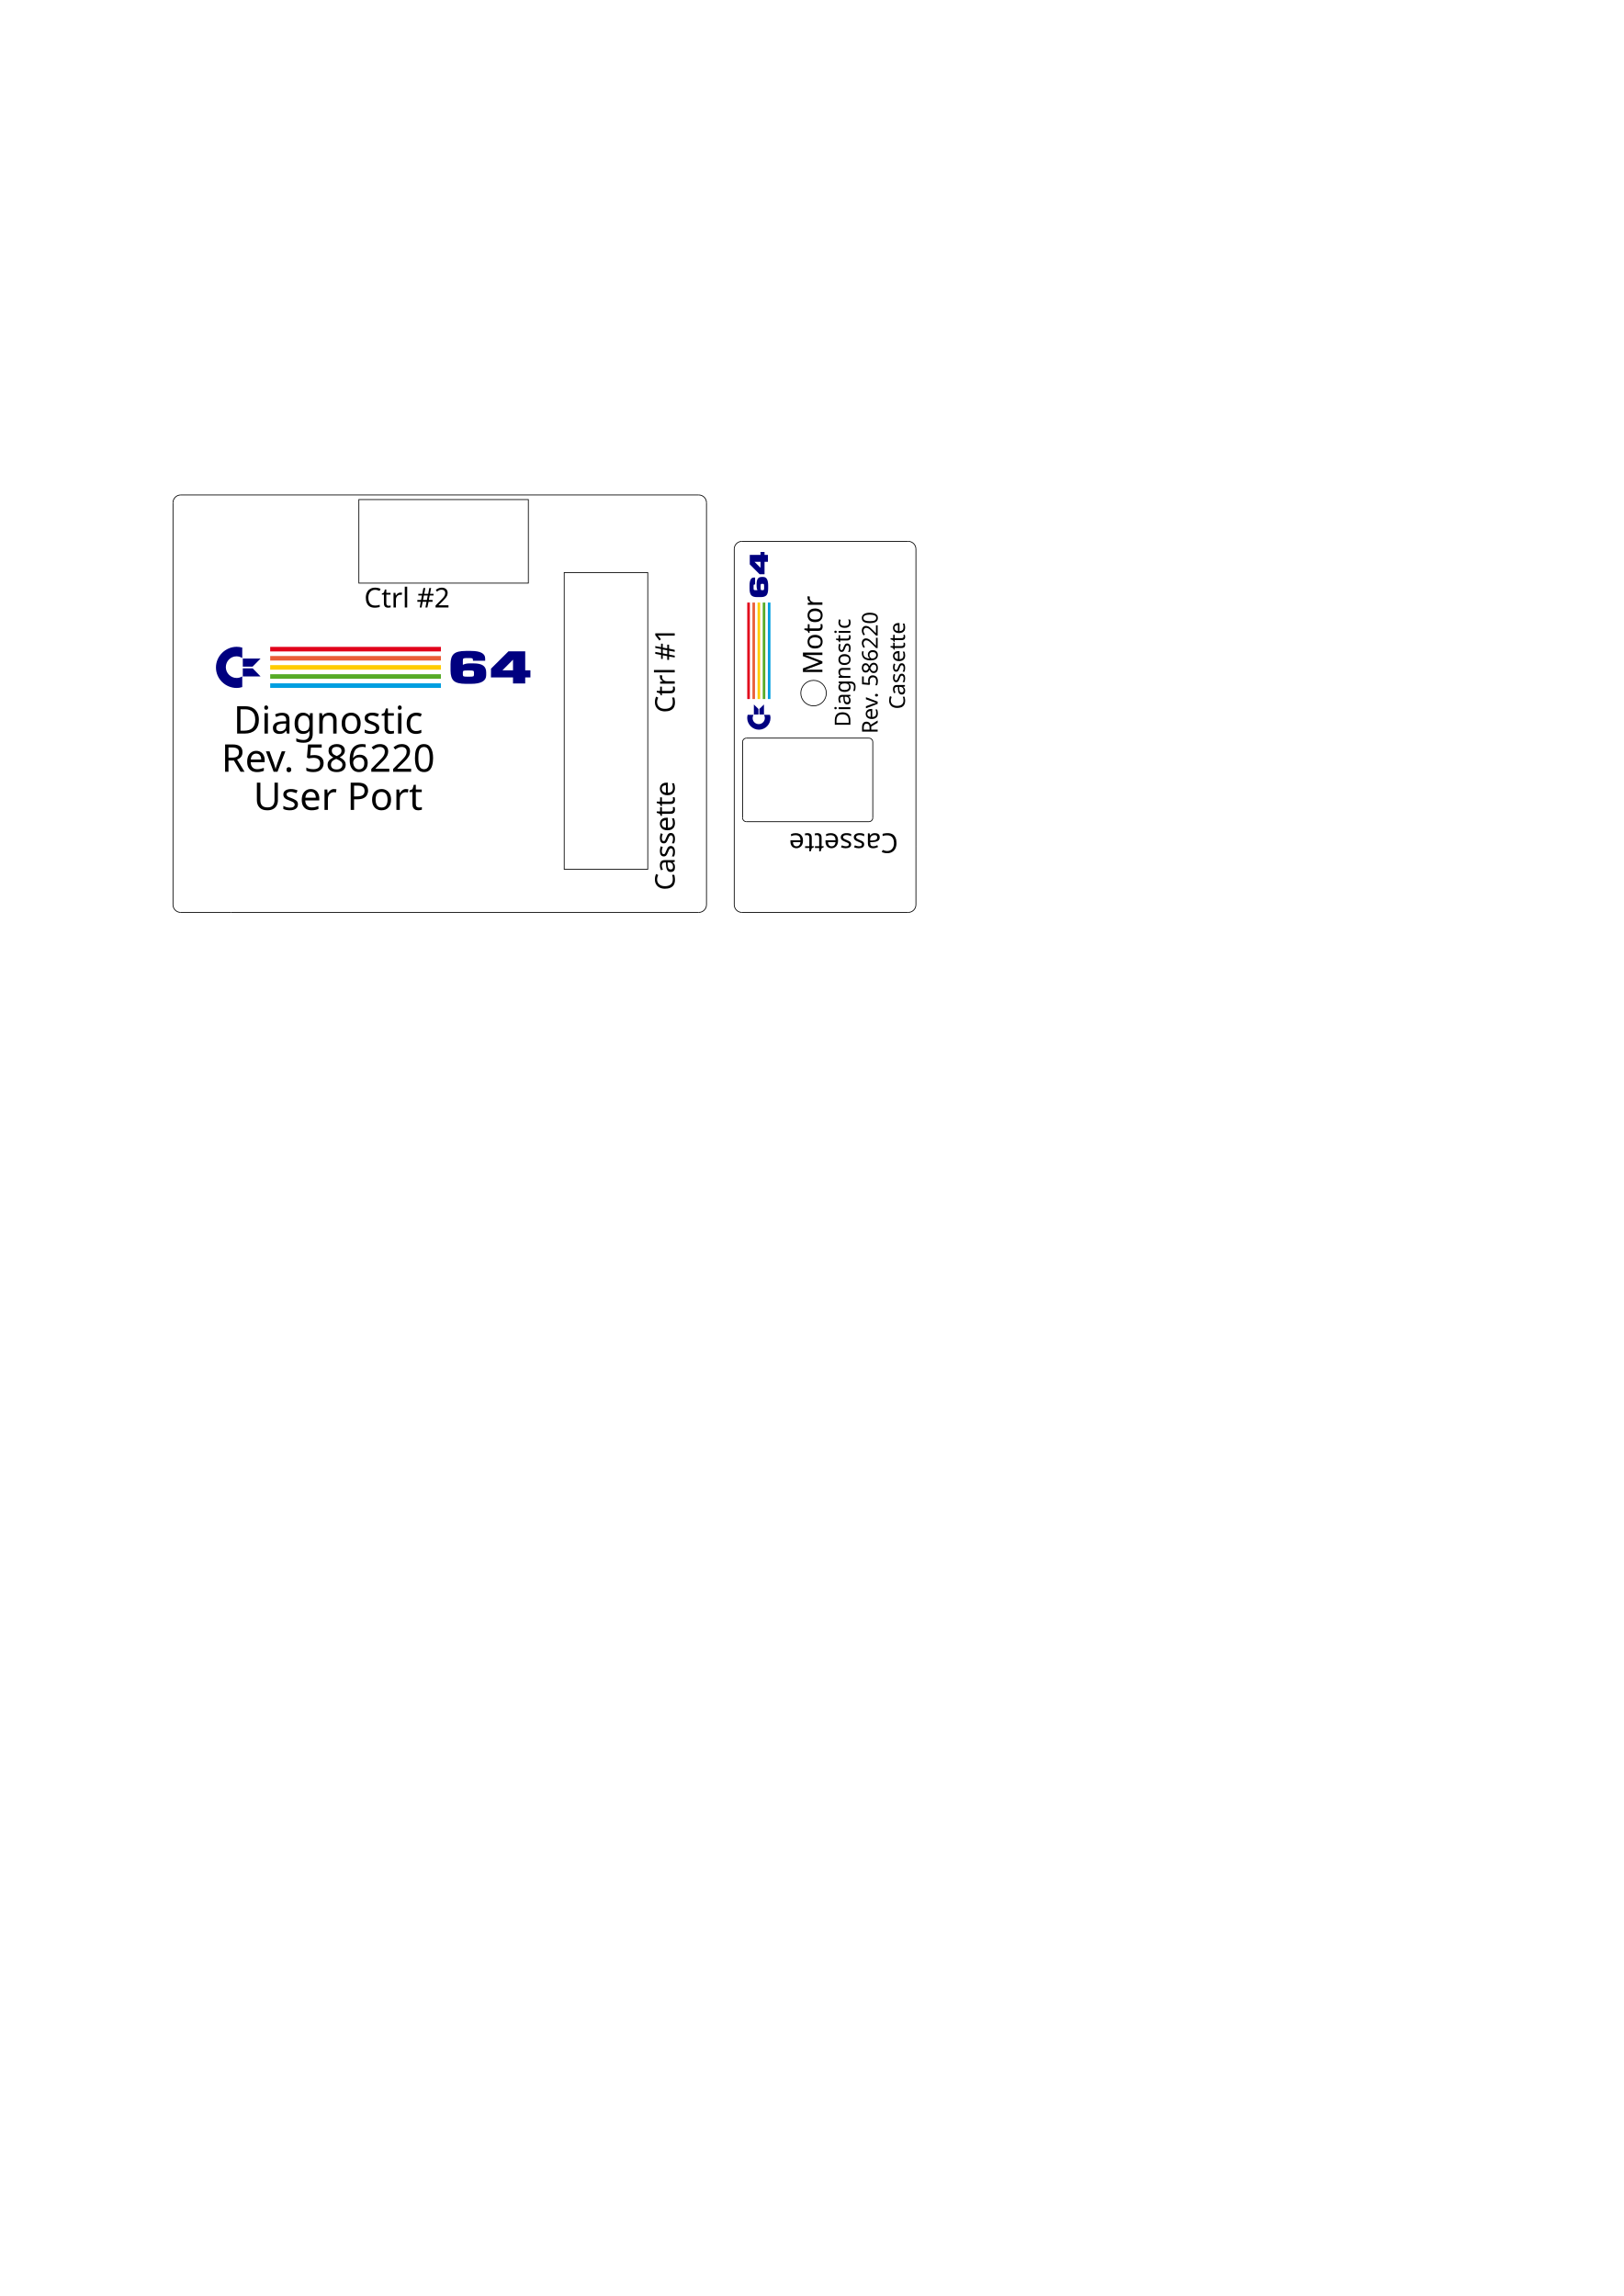
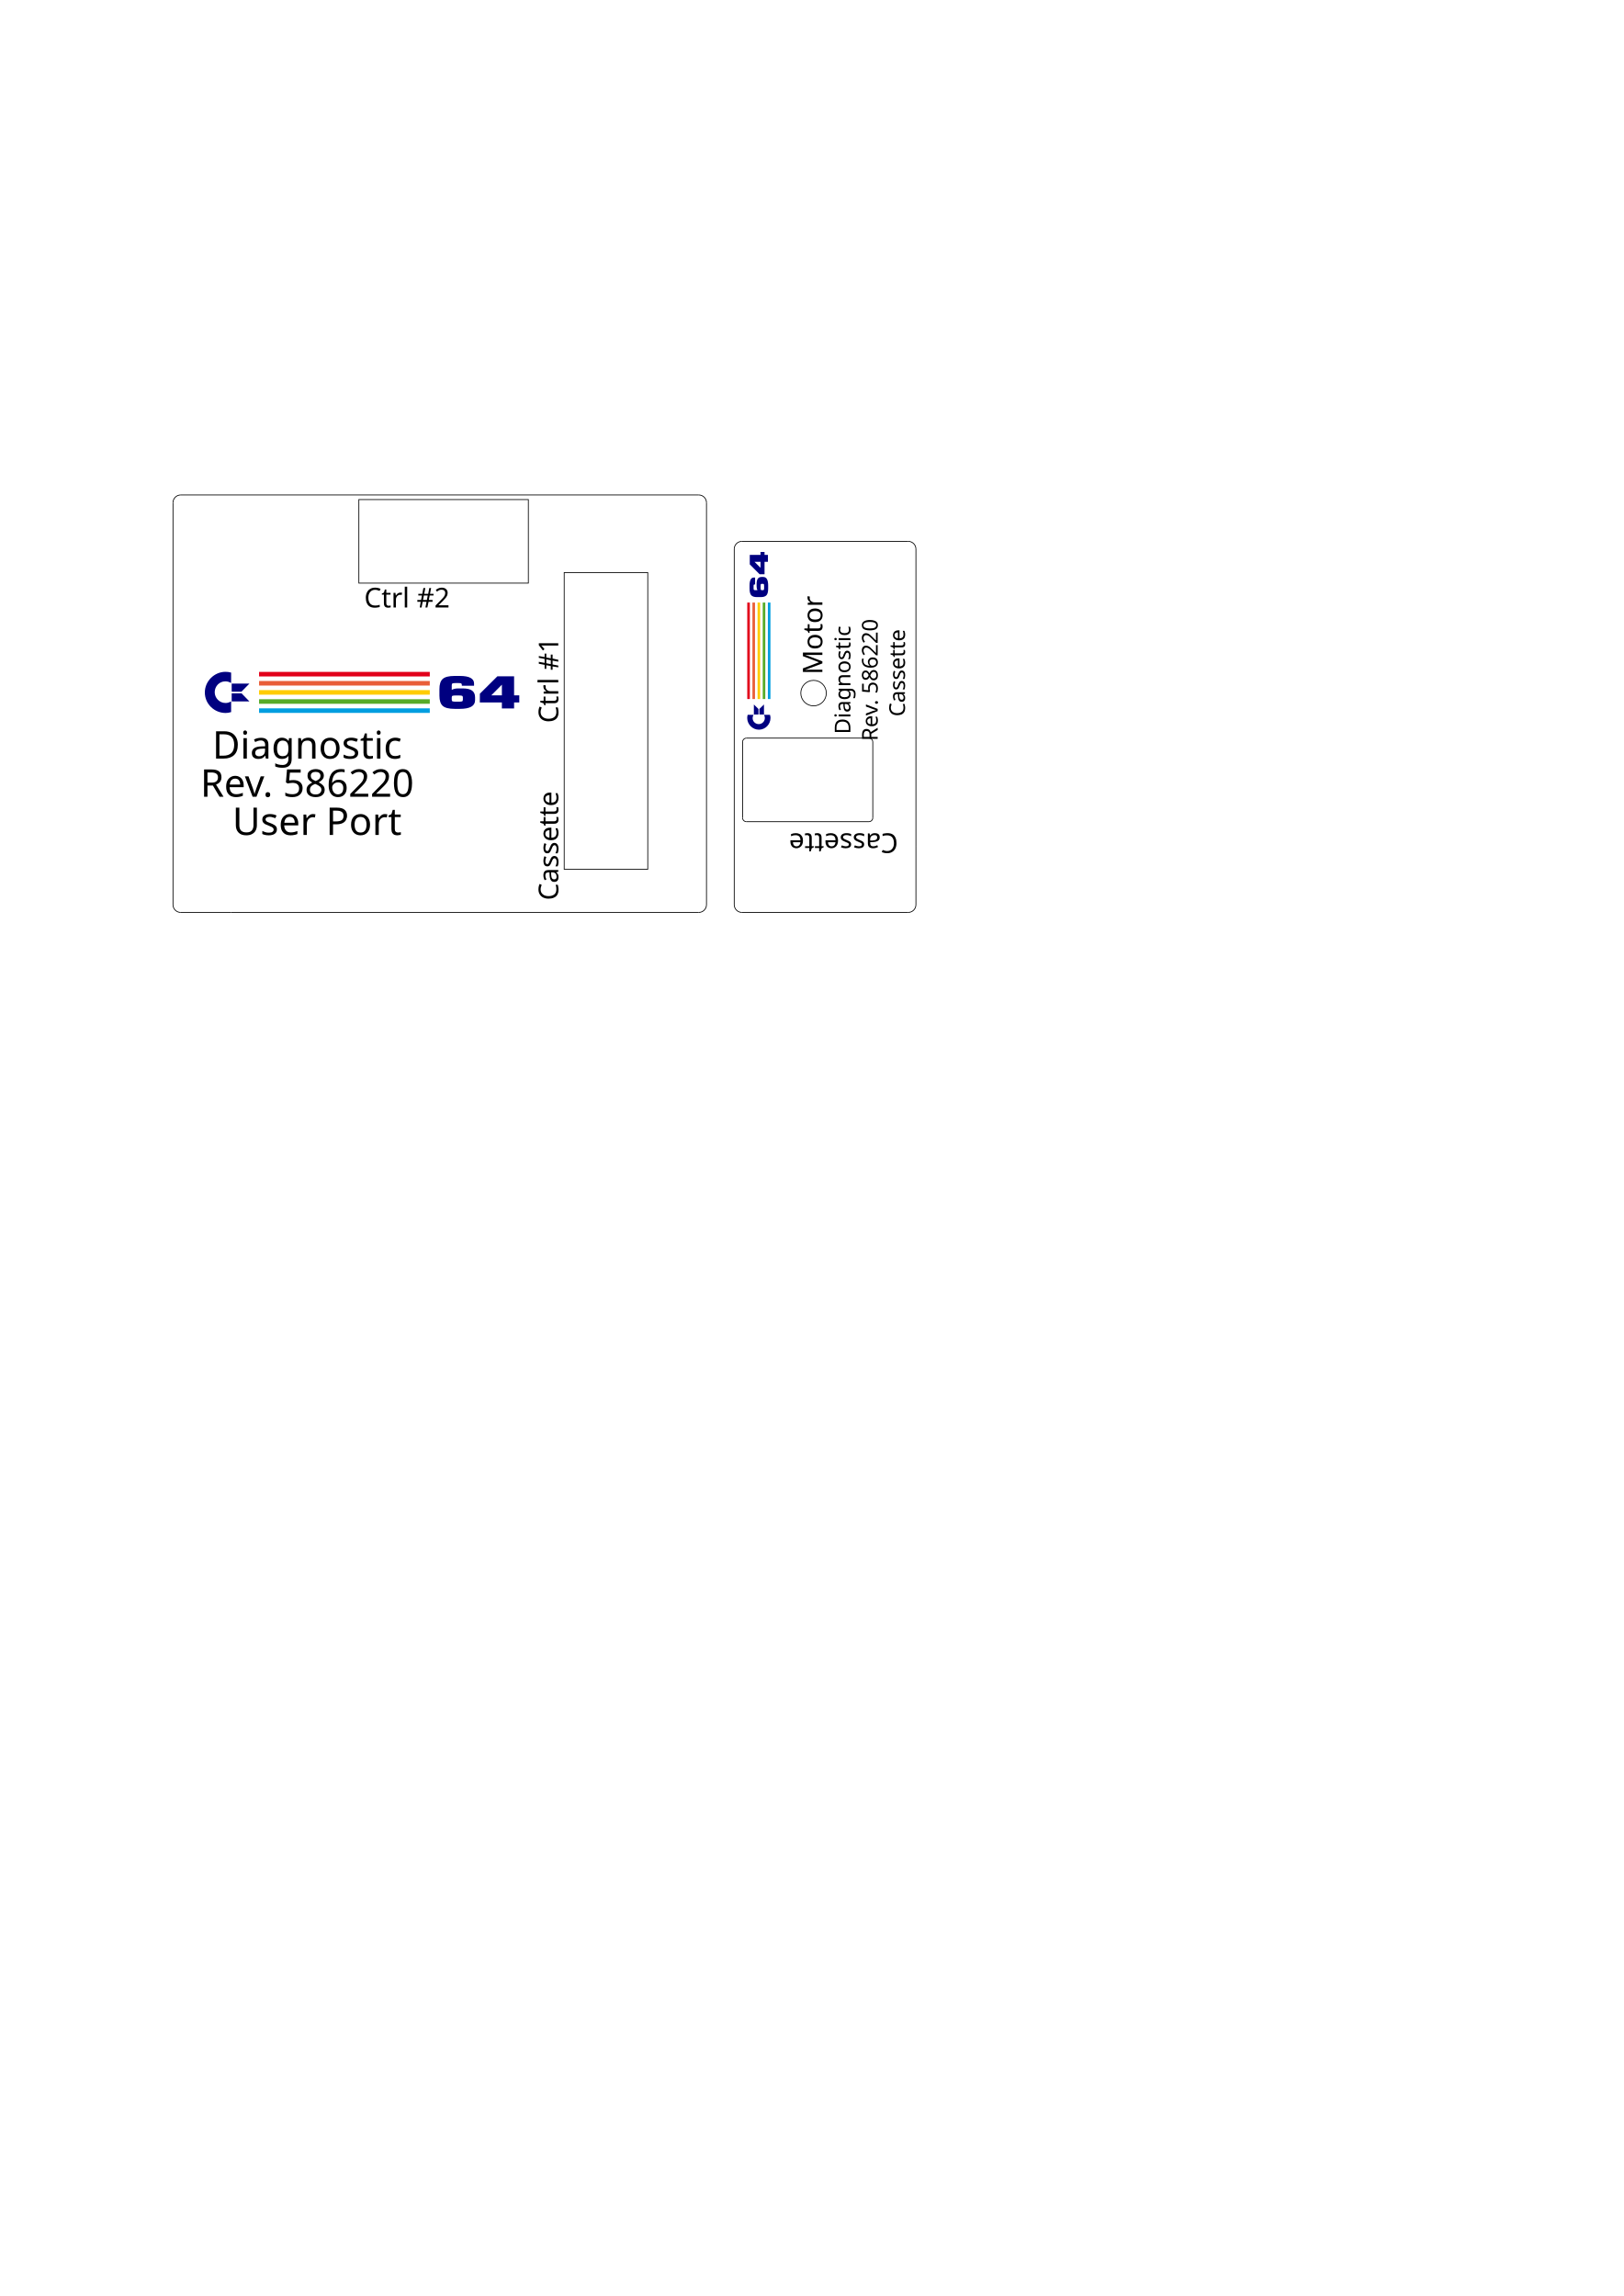
<svg xmlns="http://www.w3.org/2000/svg" width="210mm" height="297mm" viewBox="0 0 210 297" version="1.1" id="svg8">
  <defs id="defs2">
    <marker style="overflow:visible" refY="0.0" refX="0.0" orient="auto" id="DistanceX">
      <path id="path4749" style="stroke:#000000; stroke-width:0.5" d="M 3,-3 L -3,3 M 0,-5 L  0,5" />
    </marker>
    <pattern y="0" x="0" width="8" patternUnits="userSpaceOnUse" id="Hatch" height="8">
      <path id="path4752" stroke-width="0.25" stroke="#000000" linecap="square" d="M8 4 l-4,4" />
      <path id="path4754" stroke-width="0.25" stroke="#000000" linecap="square" d="M6 2 l-4,4" />
      <path id="path4756" stroke-width="0.25" stroke="#000000" linecap="square" d="M4 0 l-4,4" />
    </pattern>
    <symbol id="*MODEL_SPACE" />
    <symbol id="*PAPER_SPACE" />
    <marker style="overflow:visible" refY="0.0" refX="0.0" orient="auto" id="DistanceX-8">
      <path id="path9687" style="stroke:#000000; stroke-width:0.5" d="M 3,-3 L -3,3 M 0,-5 L  0,5" />
    </marker>
    <pattern y="0" x="0" width="8" patternUnits="userSpaceOnUse" id="Hatch-5" height="8">
      <path id="path9690" stroke-width="0.25" stroke="#000000" linecap="square" d="M8 4 l-4,4" />
      <path id="path9692" stroke-width="0.25" stroke="#000000" linecap="square" d="M6 2 l-4,4" />
      <path id="path9694" stroke-width="0.25" stroke="#000000" linecap="square" d="M4 0 l-4,4" />
    </pattern>
    <symbol id="*MODEL_SPACE-5" />
    <symbol id="*PAPER_SPACE-5" />
  </defs>
  <g id="layer1">
-     <g id="g9515">
+     <g id="g9563">
      <g style="fill:none;stroke:#000000;stroke-width:0.378;stroke-miterlimit:4;stroke-dasharray:none;stroke-opacity:1" transform="matrix(0.2645833,0,0,0.2645833,56.87355,-204.4745)" id="g4909">
        <path d="M 126.614,1218.898 H 102.047" style="fill:none;stroke:#000000;stroke-width:0.378;stroke-miterlimit:4;stroke-dasharray:none;stroke-opacity:1" id="path4781" />
        <path d="m 126.614,1218.898 a 3.78,3.78 0 0 0 3.78,-3.78" style="fill:none;stroke:#000000;stroke-width:0.378;stroke-miterlimit:4;stroke-dasharray:none;stroke-opacity:1" id="path4783" />
        <path d="m 130.394,1018.583 v 196.535" style="fill:none;stroke:#000000;stroke-width:0.378;stroke-miterlimit:4;stroke-dasharray:none;stroke-opacity:1" id="path4785" />
        <path d="m 130.394,1018.583 a 3.78,3.78 0 0 0 -3.78,-3.78" style="fill:none;stroke:#000000;stroke-width:0.378;stroke-miterlimit:4;stroke-dasharray:none;stroke-opacity:1" id="path4787" />
        <path d="M -126.614,1014.803 H 126.614" style="fill:none;stroke:#000000;stroke-width:0.378;stroke-miterlimit:4;stroke-dasharray:none;stroke-opacity:1" id="path4789" />
        <path d="m -126.614,1014.803 a 3.78,3.78 0 0 0 -3.78,3.78" style="fill:none;stroke:#000000;stroke-width:0.378;stroke-miterlimit:4;stroke-dasharray:none;stroke-opacity:1" id="path4791" />
        <path d="M -130.394,1215.118 V 1018.583" style="fill:none;stroke:#000000;stroke-width:0.378;stroke-miterlimit:4;stroke-dasharray:none;stroke-opacity:1" id="path4793" />
        <path d="m -130.394,1215.118 a 3.78,3.78 0 0 0 3.78,3.78" style="fill:none;stroke:#000000;stroke-width:0.378;stroke-miterlimit:4;stroke-dasharray:none;stroke-opacity:1" id="path4795" />
        <path d="m -102.047,1218.898 h -24.567" style="fill:none;stroke:#000000;stroke-width:0.378;stroke-miterlimit:4;stroke-dasharray:none;stroke-opacity:1" id="path4797" />
        <path d="M 102.047,1218.898 H -102.047" style="fill:none;stroke:#000000;stroke-width:0.378;stroke-miterlimit:4;stroke-dasharray:none;stroke-opacity:1" id="path4799" />
        <path d="m -5.91,1017.057 h -33.623 v 27.024 5.4 8.424 h 82.847 v -8.424 -5.4 -27.024 H 9.69 Z" style="fill:none;stroke:#000000;stroke-width:0.378;stroke-miterlimit:4;stroke-dasharray:none;stroke-opacity:1" id="path4889" />
        <path d="M 101.684,1052.75 H 60.836 v 145.058 h 40.848 z" style="fill:none;stroke:#000000;stroke-width:0.378;stroke-miterlimit:4;stroke-dasharray:none;stroke-opacity:1" id="path4891" />
      </g>
      <text id="text5009" y="78.575" x="57.13" style="font-style:normal;font-variant:normal;font-weight:normal;font-stretch:normal;font-size:4.939px;line-height:1;font-family:'Microgramma D Extended';-inkscape-font-specification:'Microgramma D Extended';font-variant-ligatures:normal;font-variant-caps:normal;font-variant-numeric:normal;text-align:start;letter-spacing:0px;word-spacing:0px;writing-mode:lr-tb;text-anchor:start;fill:#000000;fill-opacity:1;stroke:none;stroke-width:0.265" xml:space="preserve">
        <tspan id="tspan5011" style="font-size:3.528px;text-align:center;text-anchor:middle;stroke-width:0.265" y="78.575" x="57.13">Ctrl #2</tspan>
      </text>
-       <text transform="rotate(-90)" id="text5009-5" y="87.266" x="-82.203" style="font-style:normal;font-variant:normal;font-weight:normal;font-stretch:normal;font-size:4.939px;line-height:1;font-family:'Microgramma D Extended';-inkscape-font-specification:'Microgramma D Extended';font-variant-ligatures:normal;font-variant-caps:normal;font-variant-numeric:normal;text-align:start;letter-spacing:0px;word-spacing:0px;writing-mode:lr-tb;text-anchor:start;fill:#000000;fill-opacity:1;stroke:none;stroke-width:0.265" xml:space="preserve">
-         <tspan id="tspan5033" style="font-size:3.528px;text-align:center;text-anchor:middle;stroke-width:0.265" y="87.266" x="-82.203">Ctrl #1</tspan>
-       </text>
-       <g style="stroke-width:1.378" transform="matrix(0.7258562,0,0,0.7258562,-63.72766,18.82692)" id="g13050">
-         <g style="stroke-width:1.378" id="g13037" transform="translate(0.8594057,-0.1618816)">
-           <polygon transform="matrix(0.2645833,0,0,0.2645833,50.60586,-18.46108)" points="434.238,411.131 319.269,411.131 319.269,408.062 434.238,408.062 " id="polygon7" style="fill:#e2001a;fill-rule:evenodd;stroke-width:1.378" />
-           <polygon transform="matrix(0.2645833,0,0,0.2645833,50.60586,-18.46108)" points="434.238,417.269 319.269,417.269 319.269,414.2 434.238,414.2 " id="polygon9" style="fill:#e95e38;fill-rule:evenodd;stroke-width:1.378" />
-           <polygon transform="matrix(0.2645833,0,0,0.2645833,50.60586,-18.46108)" points="434.238,423.406 319.269,423.406 319.269,420.337 434.238,420.337 " id="polygon11" style="fill:#ffcc00;fill-rule:evenodd;stroke-width:1.378" />
-           <polygon transform="matrix(0.2645833,0,0,0.2645833,50.60586,-18.46108)" points="434.238,429.544 319.269,429.544 319.269,426.475 434.238,426.475 " id="polygon13" style="fill:#57ab27;fill-rule:evenodd;stroke-width:1.378" />
-           <polygon transform="matrix(0.2645833,0,0,0.2645833,50.60586,-18.46108)" points="434.238,435.682 319.269,435.682 319.269,432.613 434.238,432.613 " id="polygon15" style="fill:#009ee0;fill-rule:evenodd;stroke-width:1.378" />
+       <g id="g9524">
+         <text xml:space="preserve" style="font-style:normal;font-variant:normal;font-weight:normal;font-stretch:normal;font-size:4.939px;line-height:1;font-family:'Microgramma D Extended';-inkscape-font-specification:'Microgramma D Extended';font-variant-ligatures:normal;font-variant-caps:normal;font-variant-numeric:normal;text-align:start;letter-spacing:0px;word-spacing:0px;writing-mode:lr-tb;text-anchor:start;fill:#000000;fill-opacity:1;stroke:none;stroke-width:0.265" x="-82.203" y="72.203" id="text5009-5" transform="rotate(-90)">
+           <tspan x="-82.203" y="72.203" style="font-size:3.528px;text-align:center;text-anchor:middle;stroke-width:0.265" id="tspan5033">Ctrl #1</tspan>
+         </text>
+         <text xml:space="preserve" style="font-style:normal;font-variant:normal;font-weight:normal;font-stretch:normal;font-size:4.939px;line-height:1;font-family:'Microgramma D Extended';-inkscape-font-specification:'Microgramma D Extended';font-variant-ligatures:normal;font-variant-caps:normal;font-variant-numeric:normal;text-align:start;letter-spacing:0px;word-spacing:0px;writing-mode:lr-tb;text-anchor:start;fill:#000000;fill-opacity:1;stroke:none;stroke-width:0.265" x="-103.627" y="72.203" id="text5009-5-3" transform="rotate(-90)">
+           <tspan x="-103.627" y="72.203" style="font-size:3.528px;text-align:center;text-anchor:middle;stroke-width:0.265" id="tspan5033-4">Cassette</tspan>
+         </text>
+       </g>
+       <g transform="translate(-1.438044,3.235599)" id="g9518">
+         <g id="g13050" transform="matrix(0.7258562,0,0,0.7258562,-63.72766,18.82692)" style="stroke-width:1.378">
+           <g transform="translate(0.8594057,-0.1618816)" id="g13037" style="stroke-width:1.378">
+             <polygon style="fill:#e2001a;fill-rule:evenodd;stroke-width:1.378" id="polygon7" points="434.238,408.062 434.238,411.131 319.269,411.131 319.269,408.062 " transform="matrix(0.2645833,0,0,0.2645833,50.60586,-18.46108)" />
+             <polygon style="fill:#e95e38;fill-rule:evenodd;stroke-width:1.378" id="polygon9" points="434.238,414.2 434.238,417.269 319.269,417.269 319.269,414.2 " transform="matrix(0.2645833,0,0,0.2645833,50.60586,-18.46108)" />
+             <polygon style="fill:#ffcc00;fill-rule:evenodd;stroke-width:1.378" id="polygon11" points="434.238,420.337 434.238,423.406 319.269,423.406 319.269,420.337 " transform="matrix(0.2645833,0,0,0.2645833,50.60586,-18.46108)" />
+             <polygon style="fill:#57ab27;fill-rule:evenodd;stroke-width:1.378" id="polygon13" points="434.238,426.475 434.238,429.544 319.269,429.544 319.269,426.475 " transform="matrix(0.2645833,0,0,0.2645833,50.60586,-18.46108)" />
+             <polygon style="fill:#009ee0;fill-rule:evenodd;stroke-width:1.378" id="polygon15" points="434.238,432.613 434.238,435.682 319.269,435.682 319.269,432.613 " transform="matrix(0.2645833,0,0,0.2645833,50.60586,-18.46108)" />
+           </g>
+           <g transform="translate(50.20688,-0.1618815)" id="g13030" style="stroke-width:1.378">
+             <path style="fill:#000080;stroke-width:0.365" d="m 82.612,93.327 h -1.76 v 1.443 h 3.163 z" id="path13020" />
+             <path style="fill:#000080;stroke-width:0.365" d="m 84.015,91.588 h -3.163 v 1.443 h 1.74 z" id="path13018" />
+             <path style="fill:#000080;stroke-width:0.365" d="m 80.754,91.489 v -1.858 c -0.375,-0.099 -0.633,-0.139 -1.008,-0.139 -1.957,0 -3.677,1.641 -3.677,3.677 0,2.096 1.739,3.658 3.697,3.658 0.356,0 0.554,-0.04 0.988,-0.159 v -1.898 c -0.435,0.217 -0.652,0.276 -1.008,0.276 -1.087,0 -1.918,-0.909 -1.918,-1.917 0,-1.047 0.811,-1.938 1.898,-1.938 0.376,0 0.692,0.099 1.028,0.297 z" id="path12994" />
+           </g>
+           <path d="M 172.252,94.3 V 93.883 c 0,-0.147 -0.049,-0.241 -0.146,-0.28 -0.097,-0.039 -0.307,-0.059 -0.63,-0.059 h -0.42 c -0.324,0 -0.535,0.018 -0.636,0.055 -0.101,0.036 -0.151,0.131 -0.151,0.283 v 0.417 c 0,0.158 0.05,0.256 0.151,0.295 0.1,0.039 0.312,0.059 0.636,0.059 h 0.42 c 0.33,0 0.542,-0.02 0.636,-0.059 0.093,-0.039 0.14,-0.137 0.14,-0.295 z m 6.952,-0.779 v -1.897 l -1.885,1.897 z m 3.101,1.268 h -0.926 v 1.071 h -2.175 v -1.071 h -3.931 l 0.011,-1.559 3.113,-3.095 h 2.983 v 3.386 h 0.926 z m -7.878,-0.401 c 0,1.029 -0.904,1.543 -2.714,1.543 h -0.926 c -1.02,0 -1.726,-0.176 -2.121,-0.527 -0.395,-0.352 -0.592,-0.961 -0.592,-1.827 v -1.165 c 0,-0.861 0.197,-1.467 0.592,-1.819 0.395,-0.352 1.102,-0.528 2.121,-0.528 h 0.926 c 0.84,0 1.472,0.113 1.895,0.339 0.424,0.226 0.636,0.556 0.636,0.992 v 0.418 h -2.176 v -0.149 c 0,-0.137 -0.039,-0.226 -0.118,-0.268 -0.079,-0.042 -0.237,-0.063 -0.474,-0.063 H 170.959 c -0.294,0 -0.483,0.024 -0.565,0.071 -0.083,0.047 -0.124,0.16 -0.124,0.338 v 0.803 c 0.316,-0.173 0.707,-0.259 1.174,-0.259 h 0.764 c 0.768,0 1.33,0.13 1.686,0.389 0.355,0.26 0.533,0.66 0.533,1.201 z" style="fill:#000080;stroke-width:0.365" id="path17" />
        </g>
-         <g style="stroke-width:1.378" id="g13030" transform="translate(50.20688,-0.1618815)">
-           <path id="path13020" d="m 82.612,93.327 h -1.76 v 1.443 h 3.163 z" style="fill:#000080;stroke-width:0.365" />
-           <path id="path13018" d="m 84.015,91.588 h -3.163 v 1.443 h 1.74 z" style="fill:#000080;stroke-width:0.365" />
-           <path id="path12994" d="m 80.754,91.489 v -1.858 c -0.375,-0.099 -0.633,-0.139 -1.008,-0.139 -1.957,0 -3.677,1.641 -3.677,3.677 0,2.096 1.739,3.658 3.697,3.658 0.356,0 0.554,-0.04 0.988,-0.159 v -1.898 c -0.435,0.217 -0.652,0.276 -1.008,0.276 -1.087,0 -1.918,-0.909 -1.918,-1.917 0,-1.047 0.811,-1.938 1.898,-1.938 0.376,0 0.692,0.099 1.028,0.297 z" style="fill:#000080;stroke-width:0.365" />
-         </g>
-         <path id="path17" style="fill:#000080;stroke-width:0.365" d="M 172.252,94.3 V 93.883 c 0,-0.147 -0.049,-0.241 -0.146,-0.28 -0.097,-0.039 -0.307,-0.059 -0.63,-0.059 h -0.42 c -0.324,0 -0.535,0.018 -0.636,0.055 -0.101,0.036 -0.151,0.131 -0.151,0.283 v 0.417 c 0,0.158 0.05,0.256 0.151,0.295 0.1,0.039 0.312,0.059 0.636,0.059 h 0.42 c 0.33,0 0.542,-0.02 0.636,-0.059 0.093,-0.039 0.14,-0.137 0.14,-0.295 z m 6.952,-0.779 v -1.897 l -1.885,1.897 z m 3.101,1.268 h -0.926 v 1.071 h -2.175 v -1.071 h -3.931 l 0.011,-1.559 3.113,-3.095 h 2.983 v 3.386 h 0.926 z m -7.878,-0.401 c 0,1.029 -0.904,1.543 -2.714,1.543 h -0.926 c -1.02,0 -1.726,-0.176 -2.121,-0.527 -0.395,-0.352 -0.592,-0.961 -0.592,-1.827 v -1.165 c 0,-0.861 0.197,-1.467 0.592,-1.819 0.395,-0.352 1.102,-0.528 2.121,-0.528 h 0.926 c 0.84,0 1.472,0.113 1.895,0.339 0.424,0.226 0.636,0.556 0.636,0.992 v 0.418 h -2.176 v -0.149 c 0,-0.137 -0.039,-0.226 -0.118,-0.268 -0.079,-0.042 -0.237,-0.063 -0.474,-0.063 H 170.959 c -0.294,0 -0.483,0.024 -0.565,0.071 -0.083,0.047 -0.124,0.16 -0.124,0.338 v 0.803 c 0.316,-0.173 0.707,-0.259 1.174,-0.259 h 0.764 c 0.768,0 1.33,0.13 1.686,0.389 0.355,0.26 0.533,0.66 0.533,1.201 z" />
+         <text xml:space="preserve" style="font-style:normal;font-variant:normal;font-weight:normal;font-stretch:normal;font-size:4.939px;line-height:1;font-family:'Microgramma D Extended';-inkscape-font-specification:'Microgramma D Extended';font-variant-ligatures:normal;font-variant-caps:normal;font-variant-numeric:normal;text-align:start;letter-spacing:0px;word-spacing:0px;writing-mode:lr-tb;text-anchor:start;fill:#000000;fill-opacity:1;stroke:none;stroke-width:0.265" x="48.225" y="94.889" id="text9630">
+           <tspan id="tspan9628" x="48.225" y="94.889" style="text-align:center;text-anchor:middle;stroke-width:0.265">Diagnostic</tspan>
+           <tspan x="48.225" y="99.828" style="text-align:center;text-anchor:middle;stroke-width:0.265" id="tspan9634">Rev. 586220</tspan>
+           <tspan x="48.225" y="104.767" style="text-align:center;text-anchor:middle;stroke-width:0.265" id="tspan9638">User Port</tspan>
+         </text>
      </g>
-       <text transform="rotate(-90)" id="text5009-5-3" y="87.266" x="-103.627" style="font-style:normal;font-variant:normal;font-weight:normal;font-stretch:normal;font-size:4.939px;line-height:1;font-family:'Microgramma D Extended';-inkscape-font-specification:'Microgramma D Extended';font-variant-ligatures:normal;font-variant-caps:normal;font-variant-numeric:normal;text-align:start;letter-spacing:0px;word-spacing:0px;writing-mode:lr-tb;text-anchor:start;fill:#000000;fill-opacity:1;stroke:none;stroke-width:0.265" xml:space="preserve">
-         <tspan id="tspan5033-4" style="font-size:3.528px;text-align:center;text-anchor:middle;stroke-width:0.265" y="87.266" x="-103.627">Cassette</tspan>
-       </text>
-       <text id="text9630" y="94.889" x="48.225" style="font-style:normal;font-variant:normal;font-weight:normal;font-stretch:normal;font-size:4.939px;line-height:1;font-family:'Microgramma D Extended';-inkscape-font-specification:'Microgramma D Extended';font-variant-ligatures:normal;font-variant-caps:normal;font-variant-numeric:normal;text-align:start;letter-spacing:0px;word-spacing:0px;writing-mode:lr-tb;text-anchor:start;fill:#000000;fill-opacity:1;stroke:none;stroke-width:0.265" xml:space="preserve">
-         <tspan style="text-align:center;text-anchor:middle;stroke-width:0.265" y="94.889" x="48.225" id="tspan9628">Diagnostic</tspan>
-         <tspan id="tspan9634" style="text-align:center;text-anchor:middle;stroke-width:0.265" y="99.828" x="48.225">Rev. 586220</tspan>
-         <tspan id="tspan9638" style="text-align:center;text-anchor:middle;stroke-width:0.265" y="104.767" x="48.225">User Port</tspan>
-       </text>
    </g>
    <flowRoot xml:space="preserve" id="flowRoot9640" style="font-style:normal;font-variant:normal;font-weight:normal;font-stretch:normal;font-size:18.667px;line-height:1;font-family:'Microgramma D Extended';-inkscape-font-specification:'Microgramma D Extended';font-variant-ligatures:normal;font-variant-caps:normal;font-variant-numeric:normal;text-align:start;letter-spacing:0px;word-spacing:0px;writing-mode:lr-tb;text-anchor:start;fill:#000000;fill-opacity:1;stroke:none" transform="scale(0.2645833)">
      <flowRegion id="flowRegion9642">
        <rect id="rect9644" width="82.982" height="38.615" x="154.461" y="342.204" />
      </flowRegion>
      <flowPara id="flowPara9646" />
    </flowRoot>
-     <g id="g9558" transform="rotate(-90,110.2033,108.0366)">
-       <g transform="translate(-12.28209,-9.999574)" id="g9886">
+     <g id="g9666">
+       <g transform="rotate(-90,111.3446,119.1774)" id="g9886">
        <g id="g9789" transform="matrix(0.2645833,0,0,0.2645833,136.4965,-181.2065)" style="fill:none;stroke:#000000;stroke-width:0.378;stroke-miterlimit:4;stroke-dasharray:none;stroke-opacity:1">
          <path id="path9721" style="fill:none;stroke:#000000;stroke-width:0.378;stroke-miterlimit:4;stroke-dasharray:none;stroke-opacity:1" d="M 58.583,1162.205 H -58.583" />
          <path id="path9723" style="fill:none;stroke:#000000;stroke-width:0.378;stroke-miterlimit:4;stroke-dasharray:none;stroke-opacity:1" d="M 86.929,1162.205 H 58.583" />
          <path id="path9725" style="fill:none;stroke:#000000;stroke-width:0.378;stroke-miterlimit:4;stroke-dasharray:none;stroke-opacity:1" d="m 86.929,1162.205 a 3.78,3.78 0 0 0 3.78,-3.78" />
          <path id="path9727" style="fill:none;stroke:#000000;stroke-width:0.378;stroke-miterlimit:4;stroke-dasharray:none;stroke-opacity:1" d="m 90.709,1077.165 v 81.26" />
          <path id="path9729" style="fill:none;stroke:#000000;stroke-width:0.378;stroke-miterlimit:4;stroke-dasharray:none;stroke-opacity:1" d="m 90.709,1077.165 a 3.78,3.78 0 0 0 -3.78,-3.78" />
          <path id="path9731" style="fill:none;stroke:#000000;stroke-width:0.378;stroke-miterlimit:4;stroke-dasharray:none;stroke-opacity:1" d="M -86.929,1073.386 H 86.929" />
          <path id="path9733" style="fill:none;stroke:#000000;stroke-width:0.378;stroke-miterlimit:4;stroke-dasharray:none;stroke-opacity:1" d="m -86.929,1073.386 a 3.78,3.78 0 0 0 -3.78,3.78" />
          <path id="path9735" style="fill:none;stroke:#000000;stroke-width:0.378;stroke-miterlimit:4;stroke-dasharray:none;stroke-opacity:1" d="m -90.709,1158.425 v -81.26" />
          <path id="path9737" style="fill:none;stroke:#000000;stroke-width:0.378;stroke-miterlimit:4;stroke-dasharray:none;stroke-opacity:1" d="m -90.709,1158.425 a 3.78,3.78 0 0 0 3.78,3.78" />
          <path id="path9741" style="fill:none;stroke:#000000;stroke-width:0.378;stroke-miterlimit:4;stroke-dasharray:none;stroke-opacity:1" d="M -58.583,1162.205 H -86.929" />
          <path id="path9753" style="fill:none;stroke:#000000;stroke-width:0.378;stroke-miterlimit:4;stroke-dasharray:none;stroke-opacity:1" d="m -46.351,1139.225 v -59.868" />
          <path id="path9755" style="fill:none;stroke:#000000;stroke-width:0.378;stroke-miterlimit:4;stroke-dasharray:none;stroke-opacity:1" d="M -44.462,1077.468 H -7.394" />
          <path id="path9757" style="fill:none;stroke:#000000;stroke-width:0.378;stroke-miterlimit:4;stroke-dasharray:none;stroke-opacity:1" d="m -44.462,1077.468 a 1.89,1.89 0 0 0 -1.89,1.89" />
          <path id="path9759" style="fill:none;stroke:#000000;stroke-width:0.378;stroke-miterlimit:4;stroke-dasharray:none;stroke-opacity:1" d="m -5.504,1079.358 v 59.868" />
          <path id="path9761" style="fill:none;stroke:#000000;stroke-width:0.378;stroke-miterlimit:4;stroke-dasharray:none;stroke-opacity:1" d="m -5.504,1079.358 a 1.89,1.89 0 0 0 -1.89,-1.89" />
          <path id="path9763" style="fill:none;stroke:#000000;stroke-width:0.378;stroke-miterlimit:4;stroke-dasharray:none;stroke-opacity:1" d="m -7.394,1141.115 a 1.89,1.89 0 0 0 1.89,-1.89" />
          <path id="path9765" style="fill:none;stroke:#000000;stroke-width:0.378;stroke-miterlimit:4;stroke-dasharray:none;stroke-opacity:1" d="M -7.394,1141.115 H -44.462" />
          <path id="path9767" style="fill:none;stroke:#000000;stroke-width:0.378;stroke-miterlimit:4;stroke-dasharray:none;stroke-opacity:1" d="m -46.351,1139.225 a 1.89,1.89 0 0 0 1.89,1.89" />
          <path id="path9773" style="fill:none;stroke:#000000;stroke-width:0.378;stroke-miterlimit:4;stroke-dasharray:none;stroke-opacity:1" d="m 22.743,1112.164 a 6.236,6.236 0 1 0 -12.472,0 6.236,6.236 0 1 0 12.472,0 z" />
        </g>
      </g>
-       <g style="stroke-width:2.437" transform="matrix(0.4102996,0,0,0.4102996,72.04008,57.82242)" id="g13050-6">
-         <g style="stroke-width:2.437" id="g13037-3" transform="translate(0.8594057,-0.1618816)">
-           <polygon transform="matrix(0.2645833,0,0,0.2645833,50.60586,-18.46108)" points="319.269,411.131 319.269,408.062 434.238,408.062 434.238,411.131 " id="polygon7-6" style="fill:#e2001a;fill-rule:evenodd;stroke-width:2.437" />
-           <polygon transform="matrix(0.2645833,0,0,0.2645833,50.60586,-18.46108)" points="319.269,417.269 319.269,414.2 434.238,414.2 434.238,417.269 " id="polygon9-9" style="fill:#e95e38;fill-rule:evenodd;stroke-width:2.437" />
-           <polygon transform="matrix(0.2645833,0,0,0.2645833,50.60586,-18.46108)" points="319.269,423.406 319.269,420.337 434.238,420.337 434.238,423.406 " id="polygon11-0" style="fill:#ffcc00;fill-rule:evenodd;stroke-width:2.437" />
-           <polygon transform="matrix(0.2645833,0,0,0.2645833,50.60586,-18.46108)" points="319.269,429.544 319.269,426.475 434.238,426.475 434.238,429.544 " id="polygon13-6" style="fill:#57ab27;fill-rule:evenodd;stroke-width:2.437" />
-           <polygon transform="matrix(0.2645833,0,0,0.2645833,50.60586,-18.46108)" points="319.269,435.682 319.269,432.613 434.238,432.613 434.238,435.682 " id="polygon15-3" style="fill:#009ee0;fill-rule:evenodd;stroke-width:2.437" />
+       <text transform="scale(-1)" id="text5009-5-3-7" y="-107.804" x="-104.612" style="font-style:normal;font-variant:normal;font-weight:normal;font-stretch:normal;font-size:4.939px;line-height:1;font-family:'Microgramma D Extended';-inkscape-font-specification:'Microgramma D Extended';font-variant-ligatures:normal;font-variant-caps:normal;font-variant-numeric:normal;text-align:start;letter-spacing:0px;word-spacing:0px;writing-mode:lr-tb;text-anchor:start;fill:#000000;fill-opacity:1;stroke:none;stroke-width:0.265" xml:space="preserve">
+         <tspan id="tspan5033-4-6" style="font-size:3.528px;text-align:center;text-anchor:middle;stroke-width:0.265" y="-107.804" x="-104.612">Cassette</tspan>
+       </text>
+       <text transform="rotate(-90)" id="text9446" y="106.359" x="-87.271" style="font-style:normal;font-variant:normal;font-weight:normal;font-stretch:normal;font-size:4.939px;line-height:1;font-family:'Microgramma D Extended';-inkscape-font-specification:'Microgramma D Extended';font-variant-ligatures:normal;font-variant-caps:normal;font-variant-numeric:normal;text-align:start;letter-spacing:0px;word-spacing:0px;writing-mode:lr-tb;text-anchor:start;fill:#000000;fill-opacity:1;stroke:none;stroke-width:0.265" xml:space="preserve">
+         <tspan style="font-size:3.528px;stroke-width:0.265" y="106.359" x="-87.271" id="tspan9444">Motor</tspan>
+       </text>
+       <g id="g9622">
+         <g id="g13050-6" transform="matrix(0,-0.4102996,0.4102996,0,59.98916,146.1999)" style="stroke-width:2.437">
+           <g transform="translate(0.8594057,-0.1618816)" id="g13037-3" style="stroke-width:2.437">
+             <polygon style="fill:#e2001a;fill-rule:evenodd;stroke-width:2.437" id="polygon7-6" points="319.269,408.062 434.238,408.062 434.238,411.131 319.269,411.131 " transform="matrix(0.2645833,0,0,0.2645833,50.60586,-18.46108)" />
+             <polygon style="fill:#e95e38;fill-rule:evenodd;stroke-width:2.437" id="polygon9-9" points="319.269,414.2 434.238,414.2 434.238,417.269 319.269,417.269 " transform="matrix(0.2645833,0,0,0.2645833,50.60586,-18.46108)" />
+             <polygon style="fill:#ffcc00;fill-rule:evenodd;stroke-width:2.437" id="polygon11-0" points="319.269,420.337 434.238,420.337 434.238,423.406 319.269,423.406 " transform="matrix(0.2645833,0,0,0.2645833,50.60586,-18.46108)" />
+             <polygon style="fill:#57ab27;fill-rule:evenodd;stroke-width:2.437" id="polygon13-6" points="319.269,426.475 434.238,426.475 434.238,429.544 319.269,429.544 " transform="matrix(0.2645833,0,0,0.2645833,50.60586,-18.46108)" />
+             <polygon style="fill:#009ee0;fill-rule:evenodd;stroke-width:2.437" id="polygon15-3" points="319.269,432.613 434.238,432.613 434.238,435.682 319.269,435.682 " transform="matrix(0.2645833,0,0,0.2645833,50.60586,-18.46108)" />
+           </g>
+           <g transform="translate(50.20688,-0.1618815)" id="g13030-0" style="stroke-width:2.437">
+             <path style="fill:#000080;stroke-width:0.645" d="m 82.612,93.327 h -1.76 v 1.443 h 3.163 z" id="path13020-1" />
+             <path style="fill:#000080;stroke-width:0.645" d="m 84.015,91.588 h -3.163 v 1.443 h 1.74 z" id="path13018-3" />
+             <path style="fill:#000080;stroke-width:0.645" d="m 80.754,91.489 v -1.858 c -0.375,-0.099 -0.633,-0.139 -1.008,-0.139 -1.957,0 -3.677,1.641 -3.677,3.677 0,2.096 1.739,3.658 3.697,3.658 0.356,0 0.554,-0.04 0.988,-0.159 v -1.898 c -0.435,0.217 -0.652,0.276 -1.008,0.276 -1.087,0 -1.918,-0.909 -1.918,-1.917 0,-1.047 0.811,-1.938 1.898,-1.938 0.376,0 0.692,0.099 1.028,0.297 z" id="path12994-8" />
+           </g>
+           <path d="M 172.252,94.3 V 93.883 c 0,-0.147 -0.049,-0.241 -0.146,-0.28 -0.097,-0.039 -0.307,-0.059 -0.63,-0.059 h -0.42 c -0.324,0 -0.535,0.018 -0.636,0.055 -0.101,0.036 -0.151,0.131 -0.151,0.283 v 0.417 c 0,0.158 0.05,0.256 0.151,0.295 0.1,0.039 0.312,0.059 0.636,0.059 h 0.42 c 0.33,0 0.542,-0.02 0.636,-0.059 0.093,-0.039 0.14,-0.137 0.14,-0.295 z m 6.952,-0.779 v -1.897 l -1.885,1.897 z m 3.101,1.268 h -0.926 v 1.071 h -2.175 v -1.071 h -3.931 l 0.011,-1.559 3.113,-3.095 h 2.983 v 3.386 h 0.926 z m -7.878,-0.401 c 0,1.029 -0.904,1.543 -2.714,1.543 h -0.926 c -1.02,0 -1.726,-0.176 -2.121,-0.527 -0.395,-0.352 -0.592,-0.961 -0.592,-1.827 v -1.165 c 0,-0.861 0.197,-1.467 0.592,-1.819 0.395,-0.352 1.102,-0.528 2.121,-0.528 h 0.926 c 0.84,0 1.472,0.113 1.895,0.339 0.424,0.226 0.636,0.556 0.636,0.992 v 0.418 h -2.176 v -0.149 c 0,-0.137 -0.039,-0.226 -0.118,-0.268 -0.079,-0.042 -0.237,-0.063 -0.474,-0.063 H 170.959 c -0.294,0 -0.483,0.024 -0.565,0.071 -0.083,0.047 -0.124,0.16 -0.124,0.338 v 0.803 c 0.316,-0.173 0.707,-0.259 1.174,-0.259 h 0.764 c 0.768,0 1.33,0.13 1.686,0.389 0.355,0.26 0.533,0.66 0.533,1.201 z" style="fill:#000080;stroke-width:0.645" id="path17-3" />
        </g>
-         <g style="stroke-width:2.437" id="g13030-0" transform="translate(50.20688,-0.1618815)">
-           <path id="path13020-1" d="m 82.612,93.327 h -1.76 v 1.443 h 3.163 z" style="fill:#000080;stroke-width:0.645" />
-           <path id="path13018-3" d="m 84.015,91.588 h -3.163 v 1.443 h 1.74 z" style="fill:#000080;stroke-width:0.645" />
-           <path id="path12994-8" d="m 80.754,91.489 v -1.858 c -0.375,-0.099 -0.633,-0.139 -1.008,-0.139 -1.957,0 -3.677,1.641 -3.677,3.677 0,2.096 1.739,3.658 3.697,3.658 0.356,0 0.554,-0.04 0.988,-0.159 v -1.898 c -0.435,0.217 -0.652,0.276 -1.008,0.276 -1.087,0 -1.918,-0.909 -1.918,-1.917 0,-1.047 0.811,-1.938 1.898,-1.938 0.376,0 0.692,0.099 1.028,0.297 z" style="fill:#000080;stroke-width:0.645" />
-         </g>
-         <path id="path17-3" style="fill:#000080;stroke-width:0.645" d="M 172.252,94.3 V 93.883 c 0,-0.147 -0.049,-0.241 -0.146,-0.28 -0.097,-0.039 -0.307,-0.059 -0.63,-0.059 h -0.42 c -0.324,0 -0.535,0.018 -0.636,0.055 -0.101,0.036 -0.151,0.131 -0.151,0.283 v 0.417 c 0,0.158 0.05,0.256 0.151,0.295 0.1,0.039 0.312,0.059 0.636,0.059 h 0.42 c 0.33,0 0.542,-0.02 0.636,-0.059 0.093,-0.039 0.14,-0.137 0.14,-0.295 z m 6.952,-0.779 v -1.897 l -1.885,1.897 z m 3.101,1.268 h -0.926 v 1.071 h -2.175 v -1.071 h -3.931 l 0.011,-1.559 3.113,-3.095 h 2.983 v 3.386 h 0.926 z m -7.878,-0.401 c 0,1.029 -0.904,1.543 -2.714,1.543 h -0.926 c -1.02,0 -1.726,-0.176 -2.121,-0.527 -0.395,-0.352 -0.592,-0.961 -0.592,-1.827 v -1.165 c 0,-0.861 0.197,-1.467 0.592,-1.819 0.395,-0.352 1.102,-0.528 2.121,-0.528 h 0.926 c 0.84,0 1.472,0.113 1.895,0.339 0.424,0.226 0.636,0.556 0.636,0.992 v 0.418 h -2.176 v -0.149 c 0,-0.137 -0.039,-0.226 -0.118,-0.268 -0.079,-0.042 -0.237,-0.063 -0.474,-0.063 H 170.959 c -0.294,0 -0.483,0.024 -0.565,0.071 -0.083,0.047 -0.124,0.16 -0.124,0.338 v 0.803 c 0.316,-0.173 0.707,-0.259 1.174,-0.259 h 0.764 c 0.768,0 1.33,0.13 1.686,0.389 0.355,0.26 0.533,0.66 0.533,1.201 z" />
+         <text xml:space="preserve" style="font-style:normal;font-variant:normal;font-weight:normal;font-stretch:normal;font-size:3.528px;line-height:1;font-family:'Microgramma D Extended';-inkscape-font-specification:'Microgramma D Extended';font-variant-ligatures:normal;font-variant-caps:normal;font-variant-numeric:normal;text-align:center;letter-spacing:0px;word-spacing:0px;writing-mode:lr-tb;text-anchor:middle;fill:#000000;fill-opacity:1;stroke:none;stroke-width:0.265" x="-82.917" y="109.984" id="text9474" transform="rotate(-90)">
+           <tspan id="tspan9472" x="-82.917" y="109.984" style="font-size:2.822px;stroke-width:0.265">Diagnostic</tspan>
+           <tspan x="-82.917" y="113.512" style="font-size:2.822px;stroke-width:0.265" id="tspan9476">Rev. 586220</tspan>
+           <tspan x="-82.917" y="117.039" style="font-size:2.822px;stroke-width:0.265" id="tspan9478">Cassette</tspan>
+         </text>
      </g>
-       <text transform="rotate(-90)" id="text5009-5-3-7" y="110.436" x="-102.445" style="font-style:normal;font-variant:normal;font-weight:normal;font-stretch:normal;font-size:4.939px;line-height:1;font-family:'Microgramma D Extended';-inkscape-font-specification:'Microgramma D Extended';font-variant-ligatures:normal;font-variant-caps:normal;font-variant-numeric:normal;text-align:start;letter-spacing:0px;word-spacing:0px;writing-mode:lr-tb;text-anchor:start;fill:#000000;fill-opacity:1;stroke:none;stroke-width:0.265" xml:space="preserve">
-         <tspan id="tspan5033-4-6" style="font-size:3.528px;text-align:center;text-anchor:middle;stroke-width:0.265" y="110.436" x="-102.445">Cassette</tspan>
-       </text>
-       <text id="text9446" y="104.193" x="130.969" style="font-style:normal;font-variant:normal;font-weight:normal;font-stretch:normal;font-size:4.939px;line-height:1;font-family:'Microgramma D Extended';-inkscape-font-specification:'Microgramma D Extended';font-variant-ligatures:normal;font-variant-caps:normal;font-variant-numeric:normal;text-align:start;letter-spacing:0px;word-spacing:0px;writing-mode:lr-tb;text-anchor:start;fill:#000000;fill-opacity:1;stroke:none;stroke-width:0.265" xml:space="preserve">
-         <tspan style="font-size:3.528px;stroke-width:0.265" y="104.193" x="130.969" id="tspan9444">Motor</tspan>
-       </text>
-       <text id="text9474" y="107.817" x="135.345" style="font-style:normal;font-variant:normal;font-weight:normal;font-stretch:normal;font-size:3.528px;line-height:1;font-family:'Microgramma D Extended';-inkscape-font-specification:'Microgramma D Extended';font-variant-ligatures:normal;font-variant-caps:normal;font-variant-numeric:normal;text-align:center;letter-spacing:0px;word-spacing:0px;writing-mode:lr-tb;text-anchor:middle;fill:#000000;fill-opacity:1;stroke:none;stroke-width:0.265" xml:space="preserve">
-         <tspan style="font-size:2.822px;stroke-width:0.265" y="107.817" x="135.345" id="tspan9472">Diagnostic</tspan>
-         <tspan id="tspan9476" style="font-size:2.822px;stroke-width:0.265" y="111.345" x="135.345">Rev. 586220</tspan>
-         <tspan id="tspan9478" style="font-size:2.822px;stroke-width:0.265" y="114.873" x="135.345">Cassette</tspan>
-       </text>
    </g>
  </g>
</svg>
